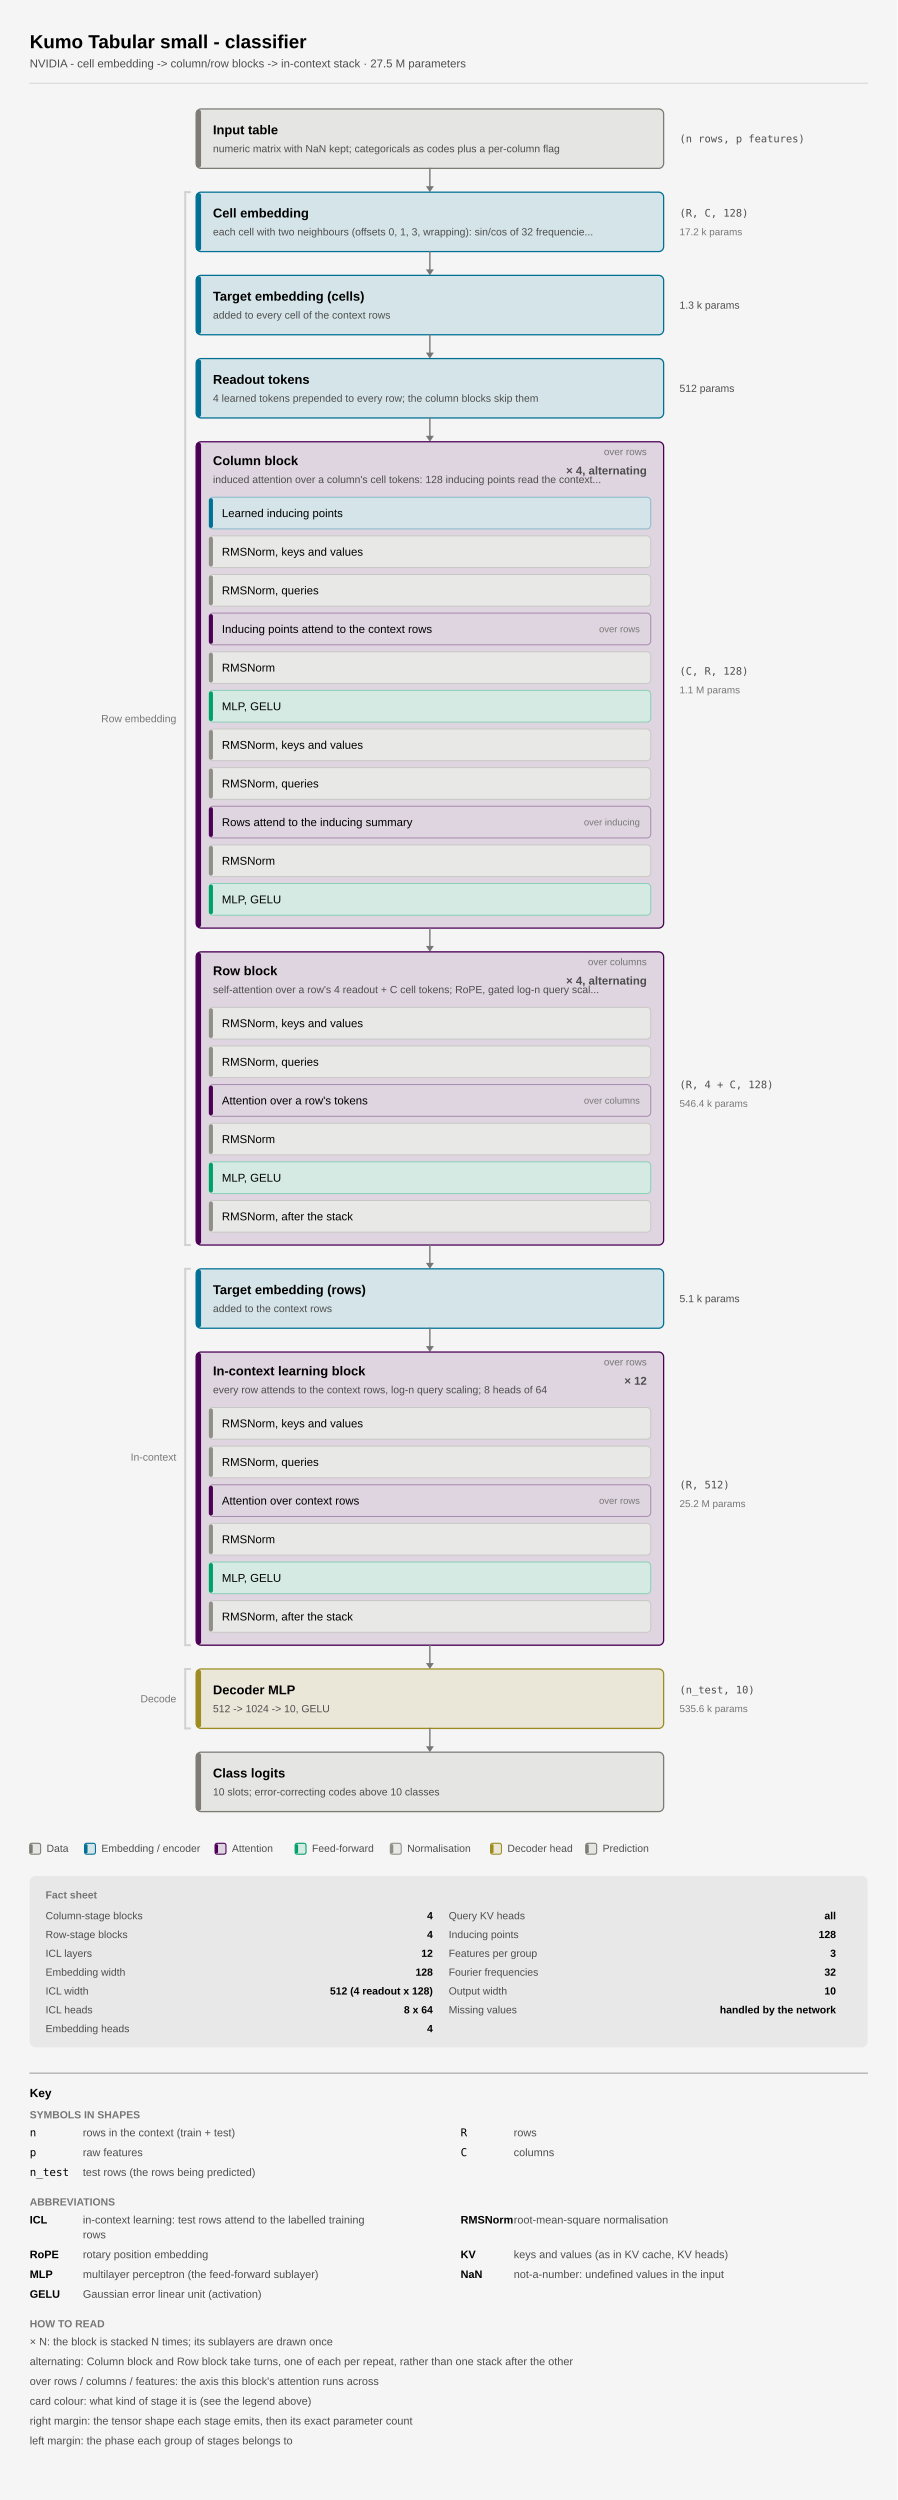
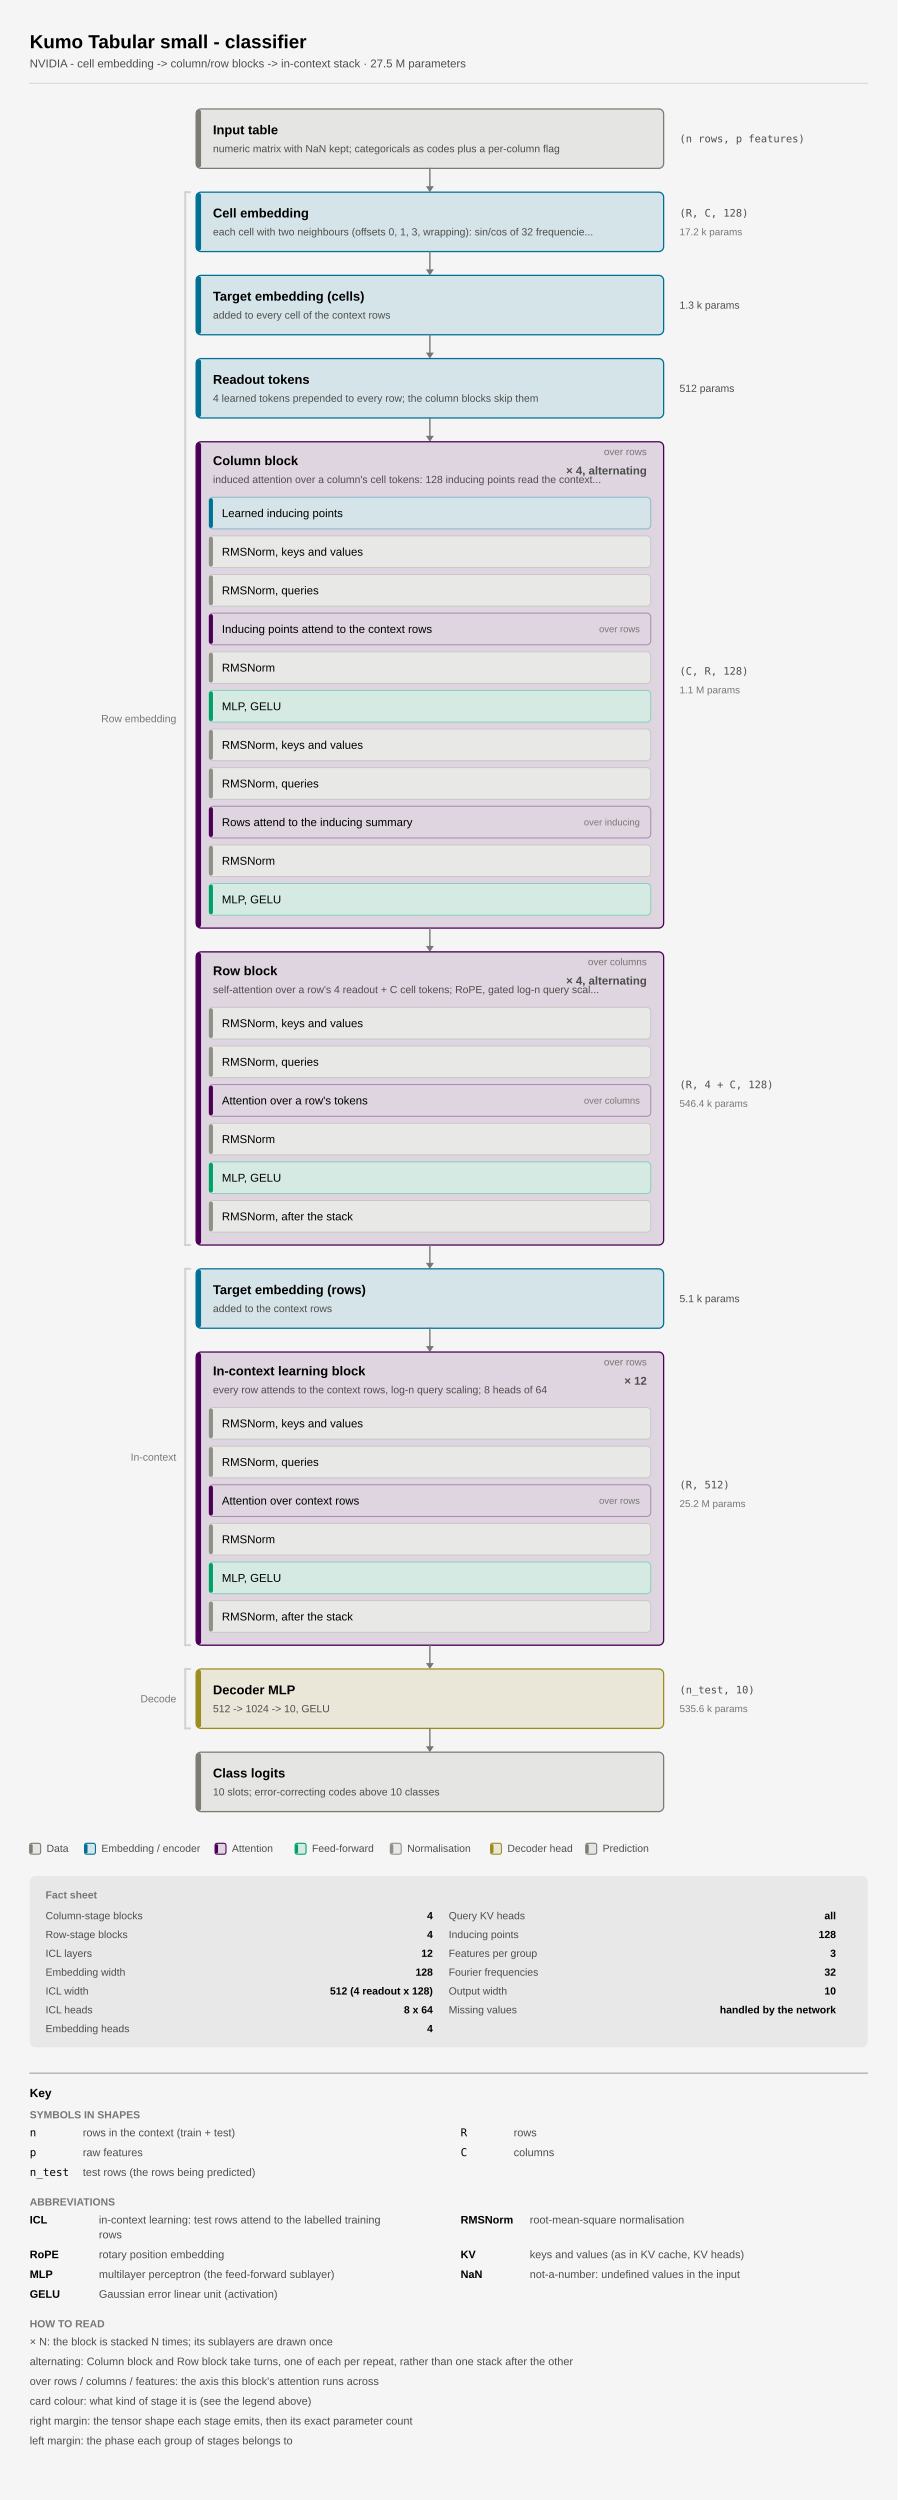
<svg xmlns="http://www.w3.org/2000/svg" width="906" height="2524" viewBox="0 0 906 2524">
  <rect width="906" height="2524" fill="#f5f5f5" />
  <text x="30" y="42" dy="0.35em" font-family="-apple-system, BlinkMacSystemFont, 'Segoe UI', 'Helvetica Neue', Arial, sans-serif" font-size="19px" font-weight="600" fill="#000000">Kumo Tabular small - classifier</text>
  <text x="30" y="64" dy="0.35em" font-family="-apple-system, BlinkMacSystemFont, 'Segoe UI', 'Helvetica Neue', Arial, sans-serif" font-size="11.5px" fill="#4D4D4D">NVIDIA  -  cell embedding -&gt; column/row blocks -&gt; in-context stack  ·  27.5 M parameters</text>
  <line x1="30" y1="84" x2="876" y2="84" stroke="#D1D1D1" stroke-width="1" stroke-linecap="round" />
  <rect x="198" y="110" width="472" height="60" rx="5" fill="#E5E5E4" stroke="#7d7b74" stroke-width="1.3" />
  <rect x="198" y="111" width="5" height="58" rx="2" fill="#7d7b74" />
  <text x="215" y="131" dy="0.35em" font-family="-apple-system, BlinkMacSystemFont, 'Segoe UI', 'Helvetica Neue', Arial, sans-serif" font-size="13px" font-weight="600" fill="#000000">Input table</text>
  <text x="215" y="150" dy="0.35em" font-family="-apple-system, BlinkMacSystemFont, 'Segoe UI', 'Helvetica Neue', Arial, sans-serif" font-size="10.5px" fill="#4D4D4D">numeric matrix with NaN kept; categoricals as codes plus a per-column flag</text>
  <text x="686" y="140" dy="0.35em" font-family="ui-monospace, SFMono-Regular, Menlo, Consolas, monospace" font-size="10.5px" fill="#4D4D4D">(n rows, p features)</text>
  <line x1="434" y1="170" x2="434" y2="189" stroke="#767676" stroke-width="1.4" stroke-linecap="round" />
  <polygon points="430,188 438,188 434,194" fill="#767676" />
  <rect x="198" y="194" width="472" height="60" rx="5" fill="#D5E4E8" stroke="#007094" stroke-width="1.3" />
  <rect x="198" y="195" width="5" height="58" rx="2" fill="#007094" />
  <text x="215" y="215" dy="0.35em" font-family="-apple-system, BlinkMacSystemFont, 'Segoe UI', 'Helvetica Neue', Arial, sans-serif" font-size="13px" font-weight="600" fill="#000000">Cell embedding</text>
  <text x="215" y="234" dy="0.35em" font-family="-apple-system, BlinkMacSystemFont, 'Segoe UI', 'Helvetica Neue', Arial, sans-serif" font-size="10.5px" fill="#4D4D4D">each cell with two neighbours (offsets 0, 1, 3, wrapping): sin/cos of 32 frequencie...</text>
  <text x="686" y="215" dy="0.35em" font-family="ui-monospace, SFMono-Regular, Menlo, Consolas, monospace" font-size="10.5px" fill="#4D4D4D">(R, C, 128)</text>
  <text x="686" y="234" dy="0.35em" font-family="-apple-system, BlinkMacSystemFont, 'Segoe UI', 'Helvetica Neue', Arial, sans-serif" font-size="10px" fill="#767676">17.2 k params</text>
  <line x1="434" y1="254" x2="434" y2="273" stroke="#767676" stroke-width="1.4" stroke-linecap="round" />
  <polygon points="430,272 438,272 434,278" fill="#767676" />
  <rect x="198" y="278" width="472" height="60" rx="5" fill="#D5E4E8" stroke="#007094" stroke-width="1.3" />
  <rect x="198" y="279" width="5" height="58" rx="2" fill="#007094" />
  <text x="215" y="299" dy="0.35em" font-family="-apple-system, BlinkMacSystemFont, 'Segoe UI', 'Helvetica Neue', Arial, sans-serif" font-size="13px" font-weight="600" fill="#000000">Target embedding (cells)</text>
  <text x="215" y="318" dy="0.35em" font-family="-apple-system, BlinkMacSystemFont, 'Segoe UI', 'Helvetica Neue', Arial, sans-serif" font-size="10.5px" fill="#4D4D4D">added to every cell of the context rows</text>
  <text x="686" y="308" dy="0.35em" font-family="-apple-system, BlinkMacSystemFont, 'Segoe UI', 'Helvetica Neue', Arial, sans-serif" font-size="10.5px" fill="#4D4D4D">1.3 k params</text>
  <line x1="434" y1="338" x2="434" y2="357" stroke="#767676" stroke-width="1.4" stroke-linecap="round" />
  <polygon points="430,356 438,356 434,362" fill="#767676" />
  <rect x="198" y="362" width="472" height="60" rx="5" fill="#D5E4E8" stroke="#007094" stroke-width="1.3" />
  <rect x="198" y="363" width="5" height="58" rx="2" fill="#007094" />
  <text x="215" y="383" dy="0.35em" font-family="-apple-system, BlinkMacSystemFont, 'Segoe UI', 'Helvetica Neue', Arial, sans-serif" font-size="13px" font-weight="600" fill="#000000">Readout tokens</text>
  <text x="215" y="402" dy="0.35em" font-family="-apple-system, BlinkMacSystemFont, 'Segoe UI', 'Helvetica Neue', Arial, sans-serif" font-size="10.5px" fill="#4D4D4D">4 learned tokens prepended to every row; the column blocks skip them</text>
  <text x="686" y="392" dy="0.35em" font-family="-apple-system, BlinkMacSystemFont, 'Segoe UI', 'Helvetica Neue', Arial, sans-serif" font-size="10.5px" fill="#4D4D4D">512 params</text>
  <line x1="434" y1="422" x2="434" y2="441" stroke="#767676" stroke-width="1.4" stroke-linecap="round" />
  <polygon points="430,440 438,440 434,446" fill="#767676" />
  <rect x="198" y="446" width="472" height="491" rx="5" fill="#DFD5E0" stroke="#4b0055" stroke-width="1.3" />
  <rect x="198" y="447" width="5" height="489" rx="2" fill="#4b0055" />
  <text x="215" y="465" dy="0.35em" font-family="-apple-system, BlinkMacSystemFont, 'Segoe UI', 'Helvetica Neue', Arial, sans-serif" font-size="13px" font-weight="600" fill="#000000">Column block</text>
  <text x="215" y="484" dy="0.35em" font-family="-apple-system, BlinkMacSystemFont, 'Segoe UI', 'Helvetica Neue', Arial, sans-serif" font-size="10.5px" fill="#4D4D4D">induced attention over a column's cell tokens: 128 inducing points read the context...</text>
  <rect x="211" y="502" width="446" height="32" rx="4" fill="#D5E4E8" stroke="#87B9C9" stroke-width="1" />
  <rect x="211" y="503" width="4" height="30" rx="2" fill="#007094" />
  <text x="224" y="518" dy="0.35em" font-family="-apple-system, BlinkMacSystemFont, 'Segoe UI', 'Helvetica Neue', Arial, sans-serif" font-size="11.5px" fill="#000000">Learned inducing points</text>
  <rect x="211" y="541" width="446" height="32" rx="4" fill="#E8E8E7" stroke="#C7C7C4" stroke-width="1" />
  <rect x="211" y="542" width="4" height="30" rx="2" fill="#8F8E87" />
  <text x="224" y="557" dy="0.35em" font-family="-apple-system, BlinkMacSystemFont, 'Segoe UI', 'Helvetica Neue', Arial, sans-serif" font-size="11.5px" fill="#000000">RMSNorm, keys and values</text>
  <rect x="211" y="580" width="446" height="32" rx="4" fill="#E8E8E7" stroke="#C7C7C4" stroke-width="1" />
  <rect x="211" y="581" width="4" height="30" rx="2" fill="#8F8E87" />
  <text x="224" y="596" dy="0.35em" font-family="-apple-system, BlinkMacSystemFont, 'Segoe UI', 'Helvetica Neue', Arial, sans-serif" font-size="11.5px" fill="#000000">RMSNorm, queries</text>
  <rect x="211" y="619" width="446" height="32" rx="4" fill="#DFD5E0" stroke="#A887AD" stroke-width="1" />
  <rect x="211" y="620" width="4" height="30" rx="2" fill="#4b0055" />
  <text x="224" y="635" dy="0.35em" font-family="-apple-system, BlinkMacSystemFont, 'Segoe UI', 'Helvetica Neue', Arial, sans-serif" font-size="11.5px" fill="#000000">Inducing points attend to the context rows</text>
  <text x="646" y="635" dy="0.35em" font-family="-apple-system, BlinkMacSystemFont, 'Segoe UI', 'Helvetica Neue', Arial, sans-serif" font-size="9.5px" text-anchor="end" fill="#767676">over rows</text>
  <rect x="211" y="658" width="446" height="32" rx="4" fill="#E8E8E7" stroke="#C7C7C4" stroke-width="1" />
  <rect x="211" y="659" width="4" height="30" rx="2" fill="#8F8E87" />
  <text x="224" y="674" dy="0.35em" font-family="-apple-system, BlinkMacSystemFont, 'Segoe UI', 'Helvetica Neue', Arial, sans-serif" font-size="11.5px" fill="#000000">RMSNorm</text>
  <rect x="211" y="697" width="446" height="32" rx="4" fill="#D5EAE3" stroke="#87CFB6" stroke-width="1" />
  <rect x="211" y="698" width="4" height="30" rx="2" fill="#00A069" />
  <text x="224" y="713" dy="0.35em" font-family="-apple-system, BlinkMacSystemFont, 'Segoe UI', 'Helvetica Neue', Arial, sans-serif" font-size="11.5px" fill="#000000">MLP, GELU</text>
  <rect x="211" y="736" width="446" height="32" rx="4" fill="#E8E8E7" stroke="#C7C7C4" stroke-width="1" />
  <rect x="211" y="737" width="4" height="30" rx="2" fill="#8F8E87" />
  <text x="224" y="752" dy="0.35em" font-family="-apple-system, BlinkMacSystemFont, 'Segoe UI', 'Helvetica Neue', Arial, sans-serif" font-size="11.5px" fill="#000000">RMSNorm, keys and values</text>
  <rect x="211" y="775" width="446" height="32" rx="4" fill="#E8E8E7" stroke="#C7C7C4" stroke-width="1" />
  <rect x="211" y="776" width="4" height="30" rx="2" fill="#8F8E87" />
  <text x="224" y="791" dy="0.35em" font-family="-apple-system, BlinkMacSystemFont, 'Segoe UI', 'Helvetica Neue', Arial, sans-serif" font-size="11.5px" fill="#000000">RMSNorm, queries</text>
  <rect x="211" y="814" width="446" height="32" rx="4" fill="#DFD5E0" stroke="#A887AD" stroke-width="1" />
  <rect x="211" y="815" width="4" height="30" rx="2" fill="#4b0055" />
  <text x="224" y="830" dy="0.35em" font-family="-apple-system, BlinkMacSystemFont, 'Segoe UI', 'Helvetica Neue', Arial, sans-serif" font-size="11.5px" fill="#000000">Rows attend to the inducing summary</text>
  <text x="646" y="830" dy="0.35em" font-family="-apple-system, BlinkMacSystemFont, 'Segoe UI', 'Helvetica Neue', Arial, sans-serif" font-size="9.5px" text-anchor="end" fill="#767676">over inducing</text>
  <rect x="211" y="853" width="446" height="32" rx="4" fill="#E8E8E7" stroke="#C7C7C4" stroke-width="1" />
  <rect x="211" y="854" width="4" height="30" rx="2" fill="#8F8E87" />
  <text x="224" y="869" dy="0.35em" font-family="-apple-system, BlinkMacSystemFont, 'Segoe UI', 'Helvetica Neue', Arial, sans-serif" font-size="11.5px" fill="#000000">RMSNorm</text>
  <rect x="211" y="892" width="446" height="32" rx="4" fill="#D5EAE3" stroke="#87CFB6" stroke-width="1" />
  <rect x="211" y="893" width="4" height="30" rx="2" fill="#00A069" />
  <text x="224" y="908" dy="0.35em" font-family="-apple-system, BlinkMacSystemFont, 'Segoe UI', 'Helvetica Neue', Arial, sans-serif" font-size="11.5px" fill="#000000">MLP, GELU</text>
  <text x="653" y="456" dy="0.35em" font-family="-apple-system, BlinkMacSystemFont, 'Segoe UI', 'Helvetica Neue', Arial, sans-serif" font-size="10px" text-anchor="end" fill="#767676">over rows</text>
  <text x="653" y="475" dy="0.35em" font-family="-apple-system, BlinkMacSystemFont, 'Segoe UI', 'Helvetica Neue', Arial, sans-serif" font-size="11.5px" font-weight="600" text-anchor="end" fill="#4D4D4D">× 4, alternating</text>
  <text x="686" y="677.5" dy="0.35em" font-family="ui-monospace, SFMono-Regular, Menlo, Consolas, monospace" font-size="10.5px" fill="#4D4D4D">(C, R, 128)</text>
  <text x="686" y="696.5" dy="0.35em" font-family="-apple-system, BlinkMacSystemFont, 'Segoe UI', 'Helvetica Neue', Arial, sans-serif" font-size="10px" fill="#767676">1.1 M params</text>
  <line x1="434" y1="937" x2="434" y2="956" stroke="#767676" stroke-width="1.4" stroke-linecap="round" />
  <polygon points="430,955 438,955 434,961" fill="#767676" />
  <rect x="198" y="961" width="472" height="296" rx="5" fill="#DFD5E0" stroke="#4b0055" stroke-width="1.3" />
  <rect x="198" y="962" width="5" height="294" rx="2" fill="#4b0055" />
  <text x="215" y="980" dy="0.35em" font-family="-apple-system, BlinkMacSystemFont, 'Segoe UI', 'Helvetica Neue', Arial, sans-serif" font-size="13px" font-weight="600" fill="#000000">Row block</text>
  <text x="215" y="999" dy="0.35em" font-family="-apple-system, BlinkMacSystemFont, 'Segoe UI', 'Helvetica Neue', Arial, sans-serif" font-size="10.5px" fill="#4D4D4D">self-attention over a row's 4 readout + C cell tokens; RoPE, gated log-n query scal...</text>
  <rect x="211" y="1017" width="446" height="32" rx="4" fill="#E8E8E7" stroke="#C7C7C4" stroke-width="1" />
  <rect x="211" y="1018" width="4" height="30" rx="2" fill="#8F8E87" />
  <text x="224" y="1033" dy="0.35em" font-family="-apple-system, BlinkMacSystemFont, 'Segoe UI', 'Helvetica Neue', Arial, sans-serif" font-size="11.5px" fill="#000000">RMSNorm, keys and values</text>
  <rect x="211" y="1056" width="446" height="32" rx="4" fill="#E8E8E7" stroke="#C7C7C4" stroke-width="1" />
  <rect x="211" y="1057" width="4" height="30" rx="2" fill="#8F8E87" />
  <text x="224" y="1072" dy="0.35em" font-family="-apple-system, BlinkMacSystemFont, 'Segoe UI', 'Helvetica Neue', Arial, sans-serif" font-size="11.5px" fill="#000000">RMSNorm, queries</text>
  <rect x="211" y="1095" width="446" height="32" rx="4" fill="#DFD5E0" stroke="#A887AD" stroke-width="1" />
  <rect x="211" y="1096" width="4" height="30" rx="2" fill="#4b0055" />
  <text x="224" y="1111" dy="0.35em" font-family="-apple-system, BlinkMacSystemFont, 'Segoe UI', 'Helvetica Neue', Arial, sans-serif" font-size="11.5px" fill="#000000">Attention over a row's tokens</text>
  <text x="646" y="1111" dy="0.35em" font-family="-apple-system, BlinkMacSystemFont, 'Segoe UI', 'Helvetica Neue', Arial, sans-serif" font-size="9.5px" text-anchor="end" fill="#767676">over columns</text>
  <rect x="211" y="1134" width="446" height="32" rx="4" fill="#E8E8E7" stroke="#C7C7C4" stroke-width="1" />
  <rect x="211" y="1135" width="4" height="30" rx="2" fill="#8F8E87" />
  <text x="224" y="1150" dy="0.35em" font-family="-apple-system, BlinkMacSystemFont, 'Segoe UI', 'Helvetica Neue', Arial, sans-serif" font-size="11.5px" fill="#000000">RMSNorm</text>
  <rect x="211" y="1173" width="446" height="32" rx="4" fill="#D5EAE3" stroke="#87CFB6" stroke-width="1" />
  <rect x="211" y="1174" width="4" height="30" rx="2" fill="#00A069" />
  <text x="224" y="1189" dy="0.35em" font-family="-apple-system, BlinkMacSystemFont, 'Segoe UI', 'Helvetica Neue', Arial, sans-serif" font-size="11.5px" fill="#000000">MLP, GELU</text>
  <rect x="211" y="1212" width="446" height="32" rx="4" fill="#E8E8E7" stroke="#C7C7C4" stroke-width="1" />
  <rect x="211" y="1213" width="4" height="30" rx="2" fill="#8F8E87" />
  <text x="224" y="1228" dy="0.35em" font-family="-apple-system, BlinkMacSystemFont, 'Segoe UI', 'Helvetica Neue', Arial, sans-serif" font-size="11.5px" fill="#000000">RMSNorm, after the stack</text>
  <text x="653" y="971" dy="0.35em" font-family="-apple-system, BlinkMacSystemFont, 'Segoe UI', 'Helvetica Neue', Arial, sans-serif" font-size="10px" text-anchor="end" fill="#767676">over columns</text>
  <text x="653" y="990" dy="0.35em" font-family="-apple-system, BlinkMacSystemFont, 'Segoe UI', 'Helvetica Neue', Arial, sans-serif" font-size="11.5px" font-weight="600" text-anchor="end" fill="#4D4D4D">× 4, alternating</text>
  <text x="686" y="1095" dy="0.35em" font-family="ui-monospace, SFMono-Regular, Menlo, Consolas, monospace" font-size="10.5px" fill="#4D4D4D">(R, 4 + C, 128)</text>
  <text x="686" y="1114" dy="0.35em" font-family="-apple-system, BlinkMacSystemFont, 'Segoe UI', 'Helvetica Neue', Arial, sans-serif" font-size="10px" fill="#767676">546.4 k params</text>
  <line x1="434" y1="1257" x2="434" y2="1276" stroke="#767676" stroke-width="1.4" stroke-linecap="round" />
  <polygon points="430,1275 438,1275 434,1281" fill="#767676" />
  <rect x="198" y="1281" width="472" height="60" rx="5" fill="#D5E4E8" stroke="#007094" stroke-width="1.3" />
  <rect x="198" y="1282" width="5" height="58" rx="2" fill="#007094" />
  <text x="215" y="1302" dy="0.35em" font-family="-apple-system, BlinkMacSystemFont, 'Segoe UI', 'Helvetica Neue', Arial, sans-serif" font-size="13px" font-weight="600" fill="#000000">Target embedding (rows)</text>
  <text x="215" y="1321" dy="0.35em" font-family="-apple-system, BlinkMacSystemFont, 'Segoe UI', 'Helvetica Neue', Arial, sans-serif" font-size="10.5px" fill="#4D4D4D">added to the context rows</text>
  <text x="686" y="1311" dy="0.35em" font-family="-apple-system, BlinkMacSystemFont, 'Segoe UI', 'Helvetica Neue', Arial, sans-serif" font-size="10.5px" fill="#4D4D4D">5.1 k params</text>
  <line x1="434" y1="1341" x2="434" y2="1360" stroke="#767676" stroke-width="1.4" stroke-linecap="round" />
  <polygon points="430,1359 438,1359 434,1365" fill="#767676" />
  <rect x="198" y="1365" width="472" height="296" rx="5" fill="#DFD5E0" stroke="#4b0055" stroke-width="1.3" />
  <rect x="198" y="1366" width="5" height="294" rx="2" fill="#4b0055" />
  <text x="215" y="1384" dy="0.35em" font-family="-apple-system, BlinkMacSystemFont, 'Segoe UI', 'Helvetica Neue', Arial, sans-serif" font-size="13px" font-weight="600" fill="#000000">In-context learning block</text>
  <text x="215" y="1403" dy="0.35em" font-family="-apple-system, BlinkMacSystemFont, 'Segoe UI', 'Helvetica Neue', Arial, sans-serif" font-size="10.5px" fill="#4D4D4D">every row attends to the context rows, log-n query scaling; 8 heads of 64</text>
  <rect x="211" y="1421" width="446" height="32" rx="4" fill="#E8E8E7" stroke="#C7C7C4" stroke-width="1" />
  <rect x="211" y="1422" width="4" height="30" rx="2" fill="#8F8E87" />
  <text x="224" y="1437" dy="0.35em" font-family="-apple-system, BlinkMacSystemFont, 'Segoe UI', 'Helvetica Neue', Arial, sans-serif" font-size="11.5px" fill="#000000">RMSNorm, keys and values</text>
  <rect x="211" y="1460" width="446" height="32" rx="4" fill="#E8E8E7" stroke="#C7C7C4" stroke-width="1" />
  <rect x="211" y="1461" width="4" height="30" rx="2" fill="#8F8E87" />
  <text x="224" y="1476" dy="0.35em" font-family="-apple-system, BlinkMacSystemFont, 'Segoe UI', 'Helvetica Neue', Arial, sans-serif" font-size="11.5px" fill="#000000">RMSNorm, queries</text>
  <rect x="211" y="1499" width="446" height="32" rx="4" fill="#DFD5E0" stroke="#A887AD" stroke-width="1" />
  <rect x="211" y="1500" width="4" height="30" rx="2" fill="#4b0055" />
  <text x="224" y="1515" dy="0.35em" font-family="-apple-system, BlinkMacSystemFont, 'Segoe UI', 'Helvetica Neue', Arial, sans-serif" font-size="11.5px" fill="#000000">Attention over context rows</text>
  <text x="646" y="1515" dy="0.35em" font-family="-apple-system, BlinkMacSystemFont, 'Segoe UI', 'Helvetica Neue', Arial, sans-serif" font-size="9.5px" text-anchor="end" fill="#767676">over rows</text>
  <rect x="211" y="1538" width="446" height="32" rx="4" fill="#E8E8E7" stroke="#C7C7C4" stroke-width="1" />
  <rect x="211" y="1539" width="4" height="30" rx="2" fill="#8F8E87" />
  <text x="224" y="1554" dy="0.35em" font-family="-apple-system, BlinkMacSystemFont, 'Segoe UI', 'Helvetica Neue', Arial, sans-serif" font-size="11.5px" fill="#000000">RMSNorm</text>
  <rect x="211" y="1577" width="446" height="32" rx="4" fill="#D5EAE3" stroke="#87CFB6" stroke-width="1" />
  <rect x="211" y="1578" width="4" height="30" rx="2" fill="#00A069" />
  <text x="224" y="1593" dy="0.35em" font-family="-apple-system, BlinkMacSystemFont, 'Segoe UI', 'Helvetica Neue', Arial, sans-serif" font-size="11.5px" fill="#000000">MLP, GELU</text>
  <rect x="211" y="1616" width="446" height="32" rx="4" fill="#E8E8E7" stroke="#C7C7C4" stroke-width="1" />
  <rect x="211" y="1617" width="4" height="30" rx="2" fill="#8F8E87" />
  <text x="224" y="1632" dy="0.35em" font-family="-apple-system, BlinkMacSystemFont, 'Segoe UI', 'Helvetica Neue', Arial, sans-serif" font-size="11.5px" fill="#000000">RMSNorm, after the stack</text>
  <text x="653" y="1375" dy="0.35em" font-family="-apple-system, BlinkMacSystemFont, 'Segoe UI', 'Helvetica Neue', Arial, sans-serif" font-size="10px" text-anchor="end" fill="#767676">over rows</text>
  <text x="653" y="1394" dy="0.35em" font-family="-apple-system, BlinkMacSystemFont, 'Segoe UI', 'Helvetica Neue', Arial, sans-serif" font-size="11.5px" font-weight="600" text-anchor="end" fill="#4D4D4D">× 12</text>
  <text x="686" y="1499" dy="0.35em" font-family="ui-monospace, SFMono-Regular, Menlo, Consolas, monospace" font-size="10.5px" fill="#4D4D4D">(R, 512)</text>
  <text x="686" y="1518" dy="0.35em" font-family="-apple-system, BlinkMacSystemFont, 'Segoe UI', 'Helvetica Neue', Arial, sans-serif" font-size="10px" fill="#767676">25.2 M params</text>
  <line x1="434" y1="1661" x2="434" y2="1680" stroke="#767676" stroke-width="1.4" stroke-linecap="round" />
  <polygon points="430,1679 438,1679 434,1685" fill="#767676" />
  <rect x="198" y="1685" width="472" height="60" rx="5" fill="#EAE7D9" stroke="#9D8D20" stroke-width="1.3" />
  <rect x="198" y="1686" width="5" height="58" rx="2" fill="#9D8D20" />
  <text x="215" y="1706" dy="0.35em" font-family="-apple-system, BlinkMacSystemFont, 'Segoe UI', 'Helvetica Neue', Arial, sans-serif" font-size="13px" font-weight="600" fill="#000000">Decoder MLP</text>
  <text x="215" y="1725" dy="0.35em" font-family="-apple-system, BlinkMacSystemFont, 'Segoe UI', 'Helvetica Neue', Arial, sans-serif" font-size="10.5px" fill="#4D4D4D">512 -&gt; 1024 -&gt; 10, GELU</text>
  <text x="686" y="1706" dy="0.35em" font-family="ui-monospace, SFMono-Regular, Menlo, Consolas, monospace" font-size="10.5px" fill="#4D4D4D">(n_test, 10)</text>
  <text x="686" y="1725" dy="0.35em" font-family="-apple-system, BlinkMacSystemFont, 'Segoe UI', 'Helvetica Neue', Arial, sans-serif" font-size="10px" fill="#767676">535.6 k params</text>
  <line x1="434" y1="1745" x2="434" y2="1764" stroke="#767676" stroke-width="1.4" stroke-linecap="round" />
  <polygon points="430,1763 438,1763 434,1769" fill="#767676" />
  <rect x="198" y="1769" width="472" height="60" rx="5" fill="#E5E5E4" stroke="#7d7b74" stroke-width="1.3" />
  <rect x="198" y="1770" width="5" height="58" rx="2" fill="#7d7b74" />
  <text x="215" y="1790" dy="0.35em" font-family="-apple-system, BlinkMacSystemFont, 'Segoe UI', 'Helvetica Neue', Arial, sans-serif" font-size="13px" font-weight="600" fill="#000000">Class logits</text>
  <text x="215" y="1809" dy="0.35em" font-family="-apple-system, BlinkMacSystemFont, 'Segoe UI', 'Helvetica Neue', Arial, sans-serif" font-size="10.5px" fill="#4D4D4D">10 slots; error-correcting codes above 10 classes</text>
  <line x1="187" y1="194" x2="187" y2="1257" stroke="#D1D1D1" stroke-width="2" stroke-linecap="round" />
  <line x1="187" y1="194" x2="192" y2="194" stroke="#D1D1D1" stroke-width="2" stroke-linecap="round" />
  <line x1="187" y1="1257" x2="192" y2="1257" stroke="#D1D1D1" stroke-width="2" stroke-linecap="round" />
  <text x="178" y="725.5" dy="0.35em" font-family="-apple-system, BlinkMacSystemFont, 'Segoe UI', 'Helvetica Neue', Arial, sans-serif" font-size="10.5px" text-anchor="end" fill="#767676">Row embedding</text>
  <line x1="187" y1="1281" x2="187" y2="1661" stroke="#D1D1D1" stroke-width="2" stroke-linecap="round" />
  <line x1="187" y1="1281" x2="192" y2="1281" stroke="#D1D1D1" stroke-width="2" stroke-linecap="round" />
  <line x1="187" y1="1661" x2="192" y2="1661" stroke="#D1D1D1" stroke-width="2" stroke-linecap="round" />
  <text x="178" y="1471" dy="0.35em" font-family="-apple-system, BlinkMacSystemFont, 'Segoe UI', 'Helvetica Neue', Arial, sans-serif" font-size="10.5px" text-anchor="end" fill="#767676">In-context</text>
  <line x1="187" y1="1685" x2="187" y2="1745" stroke="#D1D1D1" stroke-width="2" stroke-linecap="round" />
  <line x1="187" y1="1685" x2="192" y2="1685" stroke="#D1D1D1" stroke-width="2" stroke-linecap="round" />
  <line x1="187" y1="1745" x2="192" y2="1745" stroke="#D1D1D1" stroke-width="2" stroke-linecap="round" />
  <text x="178" y="1715" dy="0.35em" font-family="-apple-system, BlinkMacSystemFont, 'Segoe UI', 'Helvetica Neue', Arial, sans-serif" font-size="10.5px" text-anchor="end" fill="#767676">Decode</text>
  <rect x="30" y="1861" width="11" height="11" rx="2" fill="#E5E5E4" stroke="#7d7b74" stroke-width="1.1" />
  <rect x="30" y="1862" width="3" height="9" rx="1" fill="#7d7b74" />
  <text x="47" y="1866" dy="0.35em" font-family="-apple-system, BlinkMacSystemFont, 'Segoe UI', 'Helvetica Neue', Arial, sans-serif" font-size="10.5px" fill="#4D4D4D">Data</text>
  <rect x="85.37" y="1861" width="11" height="11" rx="2" fill="#D5E4E8" stroke="#007094" stroke-width="1.1" />
  <rect x="85.37" y="1862" width="3" height="9" rx="1" fill="#007094" />
  <text x="102.37" y="1866" dy="0.35em" font-family="-apple-system, BlinkMacSystemFont, 'Segoe UI', 'Helvetica Neue', Arial, sans-serif" font-size="10.5px" fill="#4D4D4D">Embedding / encoder</text>
  <rect x="217.13" y="1861" width="11" height="11" rx="2" fill="#DFD5E0" stroke="#4b0055" stroke-width="1.1" />
  <rect x="217.13" y="1862" width="3" height="9" rx="1" fill="#4b0055" />
  <text x="234.13" y="1866" dy="0.35em" font-family="-apple-system, BlinkMacSystemFont, 'Segoe UI', 'Helvetica Neue', Arial, sans-serif" font-size="10.5px" fill="#4D4D4D">Attention</text>
  <rect x="297.96" y="1861" width="11" height="11" rx="2" fill="#D5EAE3" stroke="#00A069" stroke-width="1.1" />
  <rect x="297.96" y="1862" width="3" height="9" rx="1" fill="#00A069" />
  <text x="314.96" y="1866" dy="0.35em" font-family="-apple-system, BlinkMacSystemFont, 'Segoe UI', 'Helvetica Neue', Arial, sans-serif" font-size="10.5px" fill="#4D4D4D">Feed-forward</text>
  <rect x="394.07" y="1861" width="11" height="11" rx="2" fill="#E8E8E7" stroke="#8F8E87" stroke-width="1.1" />
  <rect x="394.07" y="1862" width="3" height="9" rx="1" fill="#8F8E87" />
  <text x="411.07" y="1866" dy="0.35em" font-family="-apple-system, BlinkMacSystemFont, 'Segoe UI', 'Helvetica Neue', Arial, sans-serif" font-size="10.5px" fill="#4D4D4D">Normalisation</text>
  <rect x="495.27" y="1861" width="11" height="11" rx="2" fill="#EAE7D9" stroke="#9D8D20" stroke-width="1.1" />
  <rect x="495.27" y="1862" width="3" height="9" rx="1" fill="#9D8D20" />
  <text x="512.27" y="1866" dy="0.35em" font-family="-apple-system, BlinkMacSystemFont, 'Segoe UI', 'Helvetica Neue', Arial, sans-serif" font-size="10.5px" fill="#4D4D4D">Decoder head</text>
  <rect x="591.38" y="1861" width="11" height="11" rx="2" fill="#E5E5E4" stroke="#7d7b74" stroke-width="1.1" />
  <rect x="591.38" y="1862" width="3" height="9" rx="1" fill="#7d7b74" />
  <text x="608.38" y="1866" dy="0.35em" font-family="-apple-system, BlinkMacSystemFont, 'Segoe UI', 'Helvetica Neue', Arial, sans-serif" font-size="10.5px" fill="#4D4D4D">Prediction</text>
  <rect x="30" y="1894" width="846" height="173" rx="6" fill="#E8E8E8" />
  <text x="46" y="1913" dy="0.35em" font-family="-apple-system, BlinkMacSystemFont, 'Segoe UI', 'Helvetica Neue', Arial, sans-serif" font-size="10.5px" font-weight="600" fill="#767676">Fact sheet</text>
  <text x="46" y="1934" dy="0.35em" font-family="-apple-system, BlinkMacSystemFont, 'Segoe UI', 'Helvetica Neue', Arial, sans-serif" font-size="10.5px" fill="#4D4D4D">Column-stage blocks</text>
  <text x="437" y="1934" dy="0.35em" font-family="-apple-system, BlinkMacSystemFont, 'Segoe UI', 'Helvetica Neue', Arial, sans-serif" font-size="10.5px" font-weight="600" text-anchor="end" fill="#000000">4</text>
  <text x="46" y="1953" dy="0.35em" font-family="-apple-system, BlinkMacSystemFont, 'Segoe UI', 'Helvetica Neue', Arial, sans-serif" font-size="10.5px" fill="#4D4D4D">Row-stage blocks</text>
  <text x="437" y="1953" dy="0.35em" font-family="-apple-system, BlinkMacSystemFont, 'Segoe UI', 'Helvetica Neue', Arial, sans-serif" font-size="10.5px" font-weight="600" text-anchor="end" fill="#000000">4</text>
  <text x="46" y="1972" dy="0.35em" font-family="-apple-system, BlinkMacSystemFont, 'Segoe UI', 'Helvetica Neue', Arial, sans-serif" font-size="10.5px" fill="#4D4D4D">ICL layers</text>
  <text x="437" y="1972" dy="0.35em" font-family="-apple-system, BlinkMacSystemFont, 'Segoe UI', 'Helvetica Neue', Arial, sans-serif" font-size="10.5px" font-weight="600" text-anchor="end" fill="#000000">12</text>
  <text x="46" y="1991" dy="0.35em" font-family="-apple-system, BlinkMacSystemFont, 'Segoe UI', 'Helvetica Neue', Arial, sans-serif" font-size="10.5px" fill="#4D4D4D">Embedding width</text>
  <text x="437" y="1991" dy="0.35em" font-family="-apple-system, BlinkMacSystemFont, 'Segoe UI', 'Helvetica Neue', Arial, sans-serif" font-size="10.5px" font-weight="600" text-anchor="end" fill="#000000">128</text>
  <text x="46" y="2010" dy="0.35em" font-family="-apple-system, BlinkMacSystemFont, 'Segoe UI', 'Helvetica Neue', Arial, sans-serif" font-size="10.5px" fill="#4D4D4D">ICL width</text>
  <text x="437" y="2010" dy="0.35em" font-family="-apple-system, BlinkMacSystemFont, 'Segoe UI', 'Helvetica Neue', Arial, sans-serif" font-size="10.5px" font-weight="600" text-anchor="end" fill="#000000">512 (4 readout x 128)</text>
  <text x="46" y="2029" dy="0.35em" font-family="-apple-system, BlinkMacSystemFont, 'Segoe UI', 'Helvetica Neue', Arial, sans-serif" font-size="10.5px" fill="#4D4D4D">ICL heads</text>
  <text x="437" y="2029" dy="0.35em" font-family="-apple-system, BlinkMacSystemFont, 'Segoe UI', 'Helvetica Neue', Arial, sans-serif" font-size="10.5px" font-weight="600" text-anchor="end" fill="#000000">8 x 64</text>
  <text x="46" y="2048" dy="0.35em" font-family="-apple-system, BlinkMacSystemFont, 'Segoe UI', 'Helvetica Neue', Arial, sans-serif" font-size="10.5px" fill="#4D4D4D">Embedding heads</text>
  <text x="437" y="2048" dy="0.35em" font-family="-apple-system, BlinkMacSystemFont, 'Segoe UI', 'Helvetica Neue', Arial, sans-serif" font-size="10.5px" font-weight="600" text-anchor="end" fill="#000000">4</text>
  <text x="453" y="1934" dy="0.35em" font-family="-apple-system, BlinkMacSystemFont, 'Segoe UI', 'Helvetica Neue', Arial, sans-serif" font-size="10.5px" fill="#4D4D4D">Query KV heads</text>
  <text x="844" y="1934" dy="0.35em" font-family="-apple-system, BlinkMacSystemFont, 'Segoe UI', 'Helvetica Neue', Arial, sans-serif" font-size="10.5px" font-weight="600" text-anchor="end" fill="#000000">all</text>
  <text x="453" y="1953" dy="0.35em" font-family="-apple-system, BlinkMacSystemFont, 'Segoe UI', 'Helvetica Neue', Arial, sans-serif" font-size="10.5px" fill="#4D4D4D">Inducing points</text>
  <text x="844" y="1953" dy="0.35em" font-family="-apple-system, BlinkMacSystemFont, 'Segoe UI', 'Helvetica Neue', Arial, sans-serif" font-size="10.5px" font-weight="600" text-anchor="end" fill="#000000">128</text>
  <text x="453" y="1972" dy="0.35em" font-family="-apple-system, BlinkMacSystemFont, 'Segoe UI', 'Helvetica Neue', Arial, sans-serif" font-size="10.5px" fill="#4D4D4D">Features per group</text>
  <text x="844" y="1972" dy="0.35em" font-family="-apple-system, BlinkMacSystemFont, 'Segoe UI', 'Helvetica Neue', Arial, sans-serif" font-size="10.5px" font-weight="600" text-anchor="end" fill="#000000">3</text>
  <text x="453" y="1991" dy="0.35em" font-family="-apple-system, BlinkMacSystemFont, 'Segoe UI', 'Helvetica Neue', Arial, sans-serif" font-size="10.5px" fill="#4D4D4D">Fourier frequencies</text>
  <text x="844" y="1991" dy="0.35em" font-family="-apple-system, BlinkMacSystemFont, 'Segoe UI', 'Helvetica Neue', Arial, sans-serif" font-size="10.5px" font-weight="600" text-anchor="end" fill="#000000">32</text>
  <text x="453" y="2010" dy="0.35em" font-family="-apple-system, BlinkMacSystemFont, 'Segoe UI', 'Helvetica Neue', Arial, sans-serif" font-size="10.5px" fill="#4D4D4D">Output width</text>
  <text x="844" y="2010" dy="0.35em" font-family="-apple-system, BlinkMacSystemFont, 'Segoe UI', 'Helvetica Neue', Arial, sans-serif" font-size="10.5px" font-weight="600" text-anchor="end" fill="#000000">10</text>
  <text x="453" y="2029" dy="0.35em" font-family="-apple-system, BlinkMacSystemFont, 'Segoe UI', 'Helvetica Neue', Arial, sans-serif" font-size="10.5px" fill="#4D4D4D">Missing values</text>
  <text x="844" y="2029" dy="0.35em" font-family="-apple-system, BlinkMacSystemFont, 'Segoe UI', 'Helvetica Neue', Arial, sans-serif" font-size="10.5px" font-weight="600" text-anchor="end" fill="#000000">handled by the network</text>
  <line x1="30" y1="2093" x2="876" y2="2093" stroke="#767676" stroke-width="0.8" stroke-linecap="round" />
  <text x="30" y="2113" dy="0.35em" font-family="-apple-system, BlinkMacSystemFont, 'Segoe UI', 'Helvetica Neue', Arial, sans-serif" font-size="12px" font-weight="600" fill="#000000">Key</text>
  <text x="30" y="2135" dy="0.35em" font-family="-apple-system, BlinkMacSystemFont, 'Segoe UI', 'Helvetica Neue', Arial, sans-serif" font-size="10.5px" font-weight="600" fill="#767676">SYMBOLS IN SHAPES</text>
  <text x="30" y="2153" dy="0.35em" font-family="ui-monospace, SFMono-Regular, Menlo, Consolas, monospace" font-size="11px" fill="#000000">n</text>
  <text x="83.6" y="2153" dy="0.35em" font-family="-apple-system, BlinkMacSystemFont, 'Segoe UI', 'Helvetica Neue', Arial, sans-serif" font-size="11px" fill="#4D4D4D">rows in the context (train + test)</text>
  <text x="30" y="2173" dy="0.35em" font-family="ui-monospace, SFMono-Regular, Menlo, Consolas, monospace" font-size="11px" fill="#000000">p</text>
  <text x="83.6" y="2173" dy="0.35em" font-family="-apple-system, BlinkMacSystemFont, 'Segoe UI', 'Helvetica Neue', Arial, sans-serif" font-size="11px" fill="#4D4D4D">raw features</text>
  <text x="30" y="2193" dy="0.35em" font-family="ui-monospace, SFMono-Regular, Menlo, Consolas, monospace" font-size="11px" fill="#000000">n_test</text>
  <text x="83.6" y="2193" dy="0.35em" font-family="-apple-system, BlinkMacSystemFont, 'Segoe UI', 'Helvetica Neue', Arial, sans-serif" font-size="11px" fill="#4D4D4D">test rows (the rows being predicted)</text>
  <text x="465" y="2153" dy="0.35em" font-family="ui-monospace, SFMono-Regular, Menlo, Consolas, monospace" font-size="11px" fill="#000000">R</text>
  <text x="518.6" y="2153" dy="0.35em" font-family="-apple-system, BlinkMacSystemFont, 'Segoe UI', 'Helvetica Neue', Arial, sans-serif" font-size="11px" fill="#4D4D4D">rows</text>
  <text x="465" y="2173" dy="0.35em" font-family="ui-monospace, SFMono-Regular, Menlo, Consolas, monospace" font-size="11px" fill="#000000">C</text>
  <text x="518.6" y="2173" dy="0.35em" font-family="-apple-system, BlinkMacSystemFont, 'Segoe UI', 'Helvetica Neue', Arial, sans-serif" font-size="11px" fill="#4D4D4D">columns</text>
  <text x="30" y="2223" dy="0.35em" font-family="-apple-system, BlinkMacSystemFont, 'Segoe UI', 'Helvetica Neue', Arial, sans-serif" font-size="10.5px" font-weight="600" fill="#767676">ABBREVIATIONS</text>
  <text x="30" y="2241" dy="0.35em" font-family="-apple-system, BlinkMacSystemFont, 'Segoe UI', 'Helvetica Neue', Arial, sans-serif" font-size="11px" font-weight="600" fill="#000000">ICL</text>
-   <text x="83.66" y="2241" dy="0.35em" font-family="-apple-system, BlinkMacSystemFont, 'Segoe UI', 'Helvetica Neue', Arial, sans-serif" font-size="11px" fill="#4D4D4D">in-context learning: test rows attend to the labelled training</text>
-   <text x="83.66" y="2256" dy="0.35em" font-family="-apple-system, BlinkMacSystemFont, 'Segoe UI', 'Helvetica Neue', Arial, sans-serif" font-size="11px" fill="#4D4D4D">rows</text>
+   <text x="99.82" y="2241" dy="0.35em" font-family="-apple-system, BlinkMacSystemFont, 'Segoe UI', 'Helvetica Neue', Arial, sans-serif" font-size="11px" fill="#4D4D4D">in-context learning: test rows attend to the labelled training</text>
+   <text x="99.82" y="2256" dy="0.35em" font-family="-apple-system, BlinkMacSystemFont, 'Segoe UI', 'Helvetica Neue', Arial, sans-serif" font-size="11px" fill="#4D4D4D">rows</text>
  <text x="30" y="2276" dy="0.35em" font-family="-apple-system, BlinkMacSystemFont, 'Segoe UI', 'Helvetica Neue', Arial, sans-serif" font-size="11px" font-weight="600" fill="#000000">RoPE</text>
-   <text x="83.66" y="2276" dy="0.35em" font-family="-apple-system, BlinkMacSystemFont, 'Segoe UI', 'Helvetica Neue', Arial, sans-serif" font-size="11px" fill="#4D4D4D">rotary position embedding</text>
+   <text x="99.82" y="2276" dy="0.35em" font-family="-apple-system, BlinkMacSystemFont, 'Segoe UI', 'Helvetica Neue', Arial, sans-serif" font-size="11px" fill="#4D4D4D">rotary position embedding</text>
  <text x="30" y="2296" dy="0.35em" font-family="-apple-system, BlinkMacSystemFont, 'Segoe UI', 'Helvetica Neue', Arial, sans-serif" font-size="11px" font-weight="600" fill="#000000">MLP</text>
-   <text x="83.66" y="2296" dy="0.35em" font-family="-apple-system, BlinkMacSystemFont, 'Segoe UI', 'Helvetica Neue', Arial, sans-serif" font-size="11px" fill="#4D4D4D">multilayer perceptron (the feed-forward sublayer)</text>
+   <text x="99.82" y="2296" dy="0.35em" font-family="-apple-system, BlinkMacSystemFont, 'Segoe UI', 'Helvetica Neue', Arial, sans-serif" font-size="11px" fill="#4D4D4D">multilayer perceptron (the feed-forward sublayer)</text>
  <text x="30" y="2316" dy="0.35em" font-family="-apple-system, BlinkMacSystemFont, 'Segoe UI', 'Helvetica Neue', Arial, sans-serif" font-size="11px" font-weight="600" fill="#000000">GELU</text>
-   <text x="83.66" y="2316" dy="0.35em" font-family="-apple-system, BlinkMacSystemFont, 'Segoe UI', 'Helvetica Neue', Arial, sans-serif" font-size="11px" fill="#4D4D4D">Gaussian error linear unit (activation)</text>
+   <text x="99.82" y="2316" dy="0.35em" font-family="-apple-system, BlinkMacSystemFont, 'Segoe UI', 'Helvetica Neue', Arial, sans-serif" font-size="11px" fill="#4D4D4D">Gaussian error linear unit (activation)</text>
  <text x="465" y="2241" dy="0.35em" font-family="-apple-system, BlinkMacSystemFont, 'Segoe UI', 'Helvetica Neue', Arial, sans-serif" font-size="11px" font-weight="600" fill="#000000">RMSNorm</text>
-   <text x="518.66" y="2241" dy="0.35em" font-family="-apple-system, BlinkMacSystemFont, 'Segoe UI', 'Helvetica Neue', Arial, sans-serif" font-size="11px" fill="#4D4D4D">root-mean-square normalisation</text>
+   <text x="534.82" y="2241" dy="0.35em" font-family="-apple-system, BlinkMacSystemFont, 'Segoe UI', 'Helvetica Neue', Arial, sans-serif" font-size="11px" fill="#4D4D4D">root-mean-square normalisation</text>
  <text x="465" y="2276" dy="0.35em" font-family="-apple-system, BlinkMacSystemFont, 'Segoe UI', 'Helvetica Neue', Arial, sans-serif" font-size="11px" font-weight="600" fill="#000000">KV</text>
-   <text x="518.66" y="2276" dy="0.35em" font-family="-apple-system, BlinkMacSystemFont, 'Segoe UI', 'Helvetica Neue', Arial, sans-serif" font-size="11px" fill="#4D4D4D">keys and values (as in KV cache, KV heads)</text>
+   <text x="534.82" y="2276" dy="0.35em" font-family="-apple-system, BlinkMacSystemFont, 'Segoe UI', 'Helvetica Neue', Arial, sans-serif" font-size="11px" fill="#4D4D4D">keys and values (as in KV cache, KV heads)</text>
  <text x="465" y="2296" dy="0.35em" font-family="-apple-system, BlinkMacSystemFont, 'Segoe UI', 'Helvetica Neue', Arial, sans-serif" font-size="11px" font-weight="600" fill="#000000">NaN</text>
-   <text x="518.66" y="2296" dy="0.35em" font-family="-apple-system, BlinkMacSystemFont, 'Segoe UI', 'Helvetica Neue', Arial, sans-serif" font-size="11px" fill="#4D4D4D">not-a-number: undefined values in the input</text>
+   <text x="534.82" y="2296" dy="0.35em" font-family="-apple-system, BlinkMacSystemFont, 'Segoe UI', 'Helvetica Neue', Arial, sans-serif" font-size="11px" fill="#4D4D4D">not-a-number: undefined values in the input</text>
  <text x="30" y="2346" dy="0.35em" font-family="-apple-system, BlinkMacSystemFont, 'Segoe UI', 'Helvetica Neue', Arial, sans-serif" font-size="10.5px" font-weight="600" fill="#767676">HOW TO READ</text>
  <text x="30" y="2364" dy="0.35em" font-family="-apple-system, BlinkMacSystemFont, 'Segoe UI', 'Helvetica Neue', Arial, sans-serif" font-size="11px" fill="#4D4D4D">× N: the block is stacked N times; its sublayers are drawn once</text>
  <text x="30" y="2384" dy="0.35em" font-family="-apple-system, BlinkMacSystemFont, 'Segoe UI', 'Helvetica Neue', Arial, sans-serif" font-size="11px" fill="#4D4D4D">alternating: Column block and Row block take turns, one of each per repeat, rather than one stack after the other</text>
  <text x="30" y="2404" dy="0.35em" font-family="-apple-system, BlinkMacSystemFont, 'Segoe UI', 'Helvetica Neue', Arial, sans-serif" font-size="11px" fill="#4D4D4D">over rows / columns / features: the axis this block's attention runs across</text>
  <text x="30" y="2424" dy="0.35em" font-family="-apple-system, BlinkMacSystemFont, 'Segoe UI', 'Helvetica Neue', Arial, sans-serif" font-size="11px" fill="#4D4D4D">card colour: what kind of stage it is (see the legend above)</text>
  <text x="30" y="2444" dy="0.35em" font-family="-apple-system, BlinkMacSystemFont, 'Segoe UI', 'Helvetica Neue', Arial, sans-serif" font-size="11px" fill="#4D4D4D">right margin: the tensor shape each stage emits, then its exact parameter count</text>
  <text x="30" y="2464" dy="0.35em" font-family="-apple-system, BlinkMacSystemFont, 'Segoe UI', 'Helvetica Neue', Arial, sans-serif" font-size="11px" fill="#4D4D4D">left margin: the phase each group of stages belongs to</text>
</svg>
